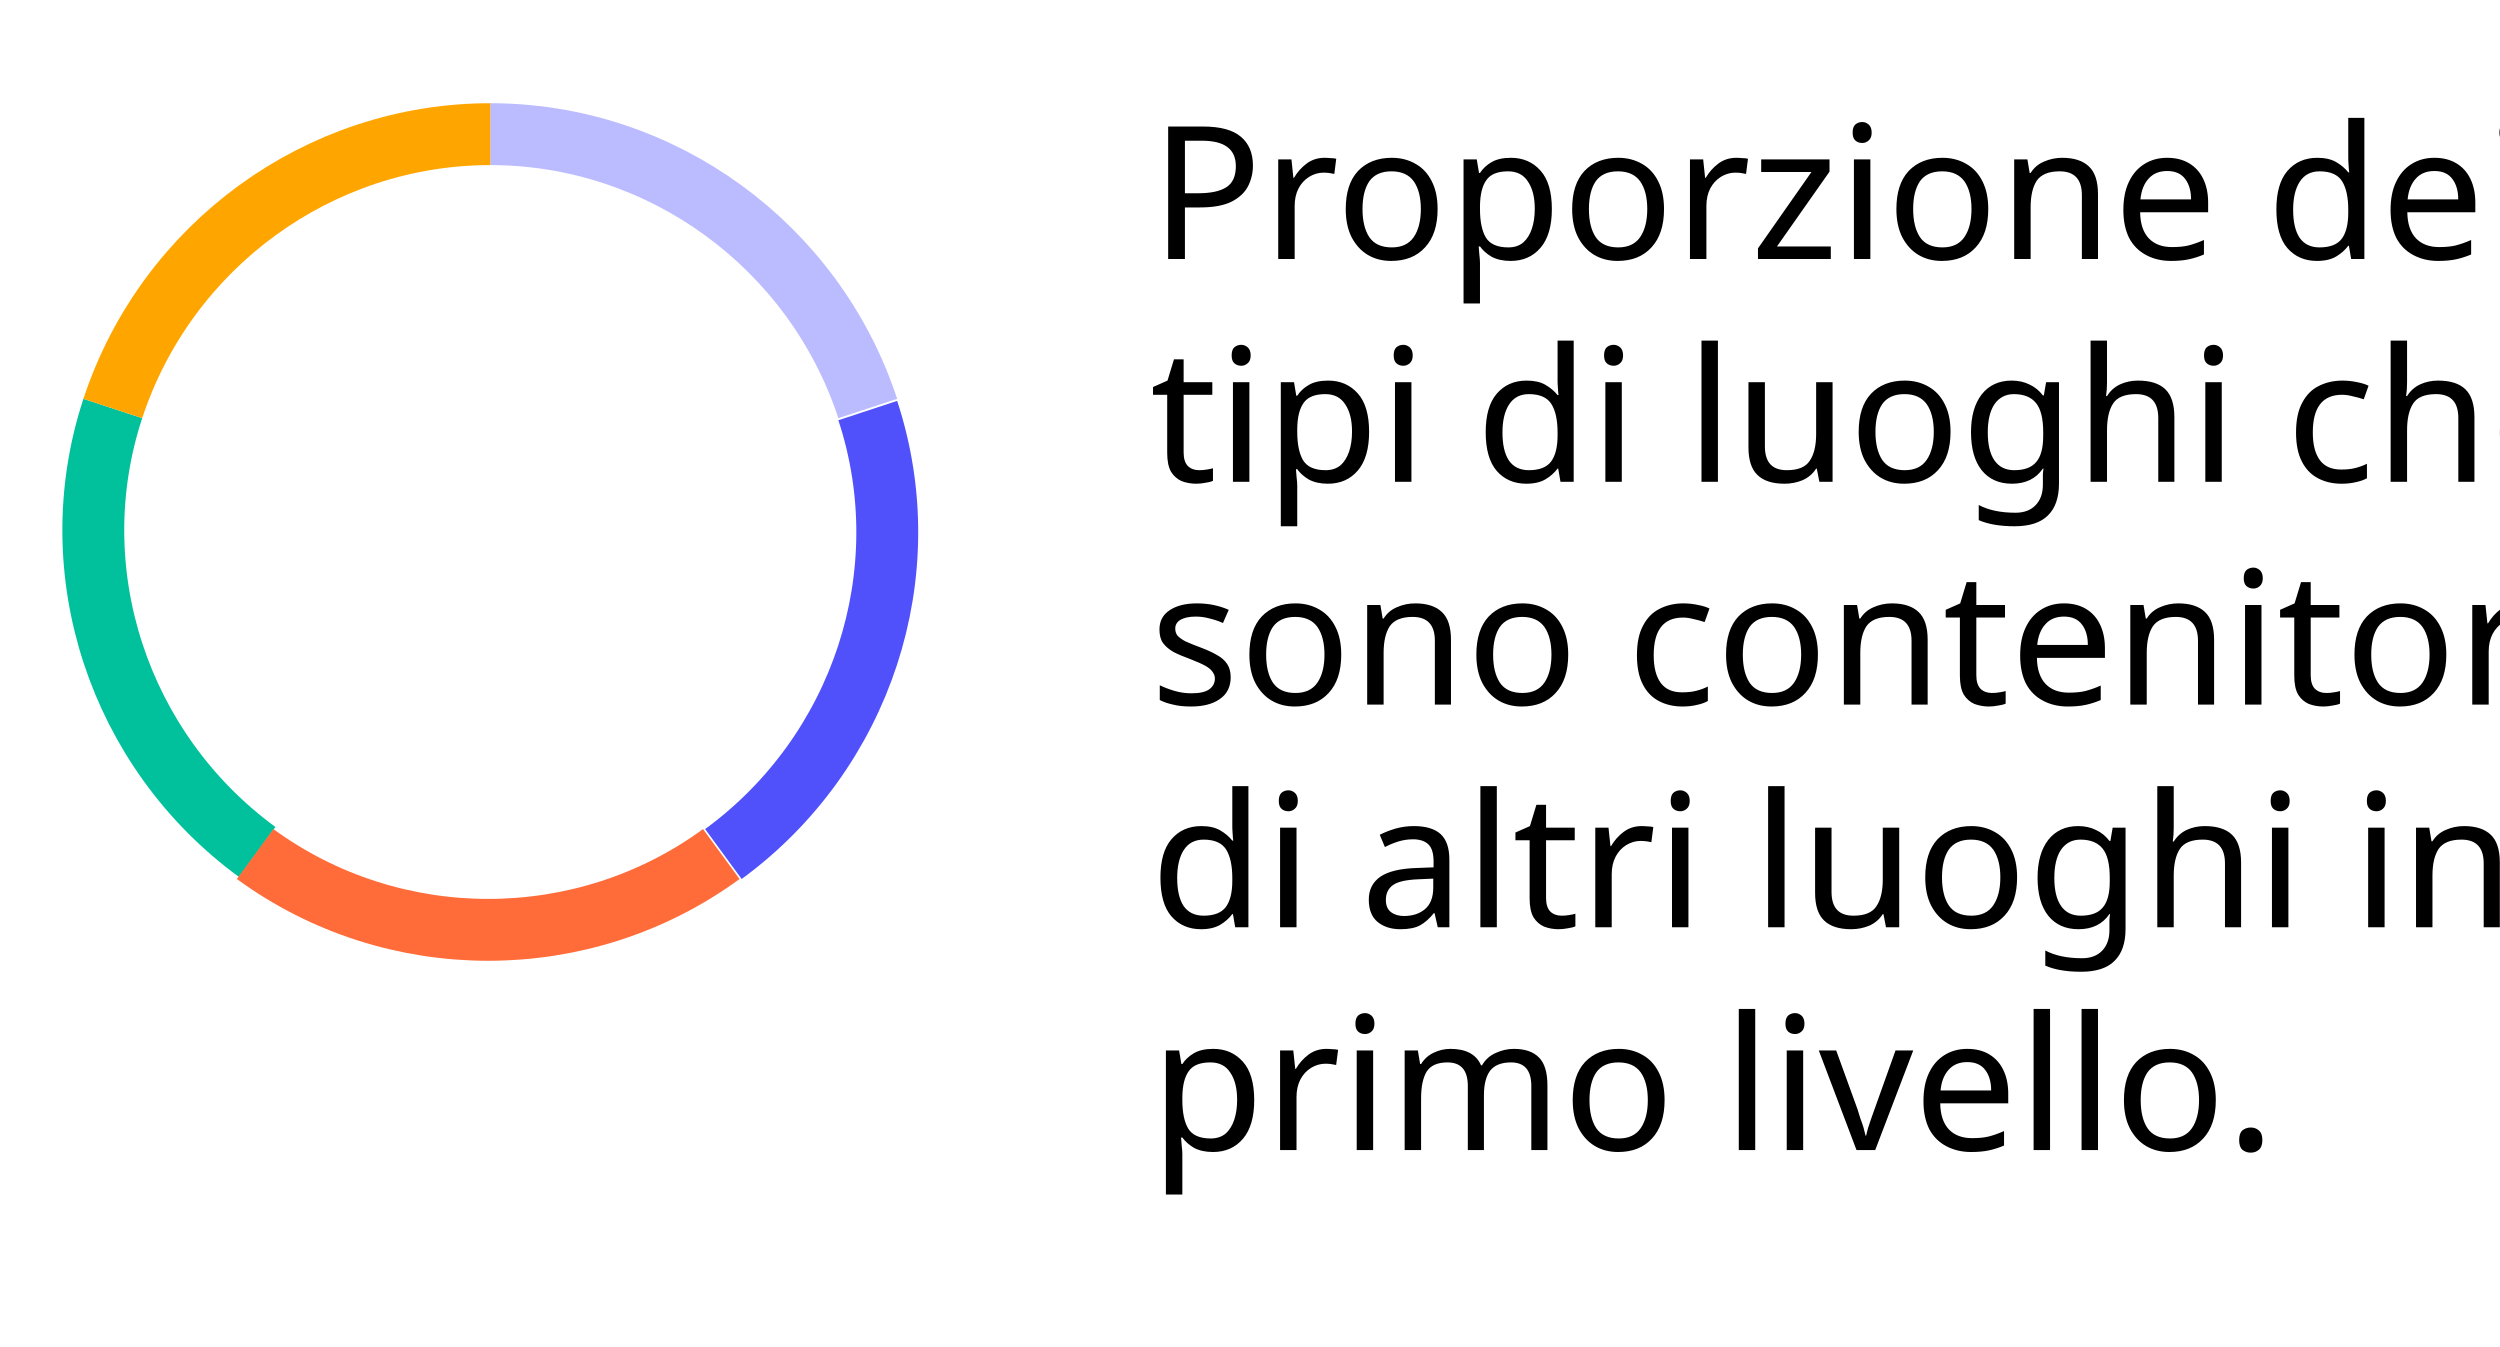
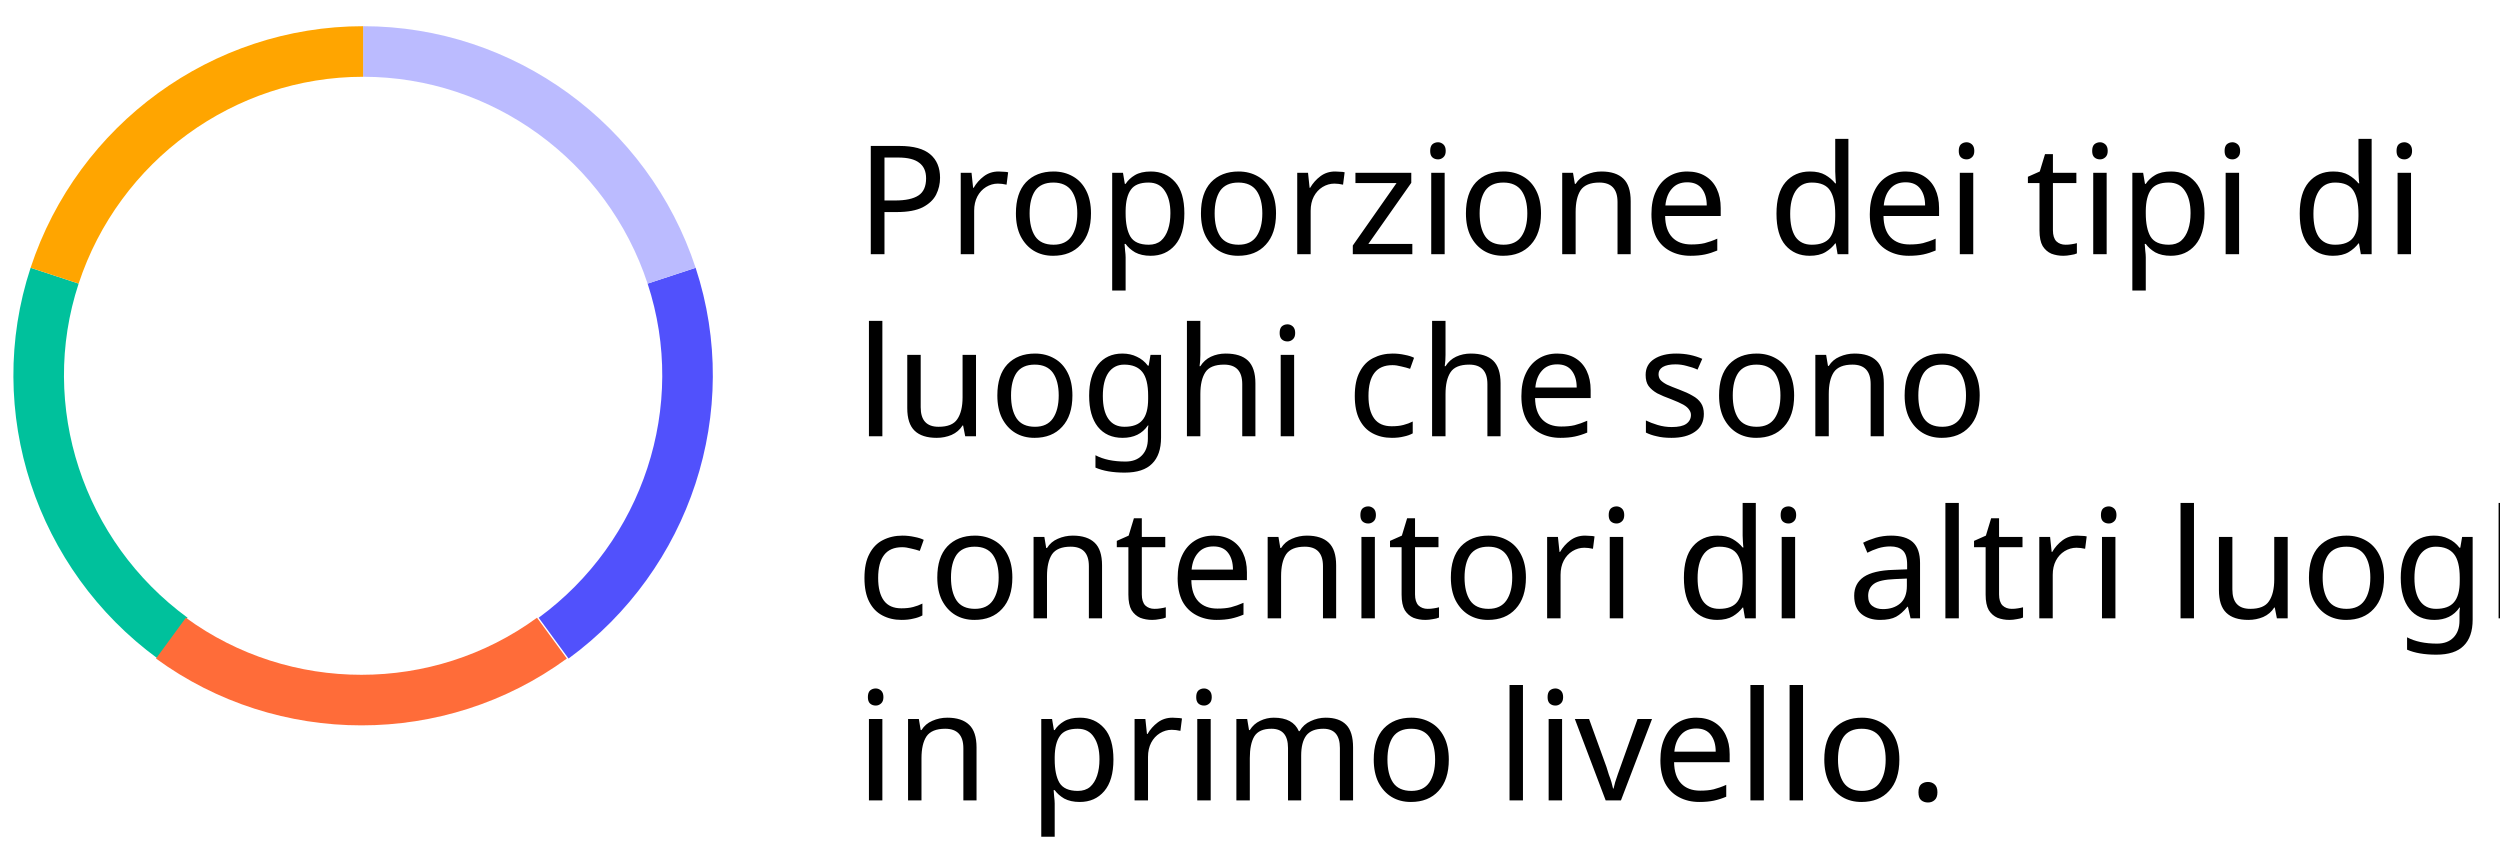
- <svg xmlns="http://www.w3.org/2000/svg" version="1.1" id="Layer_1" x="0px" y="0px" viewBox="0 0 121.2 65.3" style="enable-background:new 0 0 121.2 65.3;" xml:space="preserve">
+ <svg xmlns="http://www.w3.org/2000/svg" version="1.1" id="Layer_1" x="0px" y="0px" viewBox="0 0 148.3 50.1" style="enable-background:new 0 0 148.3 50.1;" xml:space="preserve">
  <style type="text/css">
	.st0{fill:none;stroke:#5151FC;stroke-width:3;stroke-miterlimit:10;}
	.st1{fill:none;stroke:#00C19C;stroke-width:3;stroke-miterlimit:10;}
	.st2{fill:none;stroke:#FF6C39;stroke-width:3;stroke-miterlimit:10;}
	.st3{fill:none;stroke:#BBBBFF;stroke-width:3;stroke-miterlimit:10;}
	.st4{fill:none;stroke:#FFA500;stroke-width:3;stroke-miterlimit:10;}
- 	.st5{fill:none;}
- 	.st6{font-family:'HKGrotesk-Regular';}
- 	.st7{font-size:9px;}
+ 	.st5{font-family:'HKGrotesk-Regular';}
+ 	.st6{font-size:9px;}
</style>
-   <g id="Group_256" transform="translate(-37.031 -1.396)">
-     <path id="Path_97" class="st0" d="M72.1,42.8c6.7-4.9,9.6-13.6,7-21.5" />
-     <path id="Path_100" class="st1" d="M42.5,21.2c-2.6,7.9,0.3,16.6,7,21.5" />
-     <path id="Path_101" class="st2" d="M49.4,42.8c6.7,4.9,15.9,4.9,22.6,0" />
-     <path id="Path_102" class="st3" d="M79.1,21.2c-2.6-7.9-10-13.3-18.3-13.3" />
-     <path id="Path_103" class="st4" d="M60.8,7.9c-8.3,0-15.7,5.4-18.3,13.3" />
-     <rect x="92.8" y="7.7" class="st5" width="65.5" height="53.8" />
-     <text transform="matrix(1 0 0 1 92.7885 13.9524)">
-       <tspan x="0" y="0" class="st6 st7">Proporzione dei </tspan>
-       <tspan x="0" y="10.8" class="st6 st7">tipi di luoghi che </tspan>
-       <tspan x="0" y="21.6" class="st6 st7">sono contenitori </tspan>
-       <tspan x="0" y="32.4" class="st6 st7">di altri luoghi in </tspan>
-       <tspan x="0" y="43.2" class="st6 st7">primo livello.</tspan>
-     </text>
+   <g id="Group_285" transform="translate(-764.475 -614.489)">
+     <g id="Group_256" transform="translate(761.515 609.443)">
+       <path id="Path_97" class="st0" d="M35.8,42.9c6.7-4.9,9.6-13.6,7-21.5" />
+       <path id="Path_100" class="st1" d="M6.2,21.4c-2.6,7.9,0.3,16.6,7,21.5" />
+       <path id="Path_101" class="st2" d="M13.1,42.9c6.7,4.9,15.9,4.9,22.6,0" />
+       <path id="Path_102" class="st3" d="M42.8,21.4c-2.6-7.9-10-13.3-18.3-13.3" />
+       <path id="Path_103" class="st4" d="M24.5,8.1c-8.3,0-15.7,5.4-18.3,13.3" />
+     </g>
+     <text transform="matrix(1 0 0 1 815.2546 629.5684)" class="st5 st6">Proporzione dei tipi di </text>
+     <text transform="matrix(1 0 0 1 815.2546 640.3683)" class="st5 st6">luoghi che sono </text>
+     <text transform="matrix(1 0 0 1 815.2546 651.1683)" class="st5 st6">contenitori di altri luoghi </text>
+     <text transform="matrix(1 0 0 1 815.2546 661.9684)" class="st5 st6">in primo livello.</text>
  </g>
</svg>
